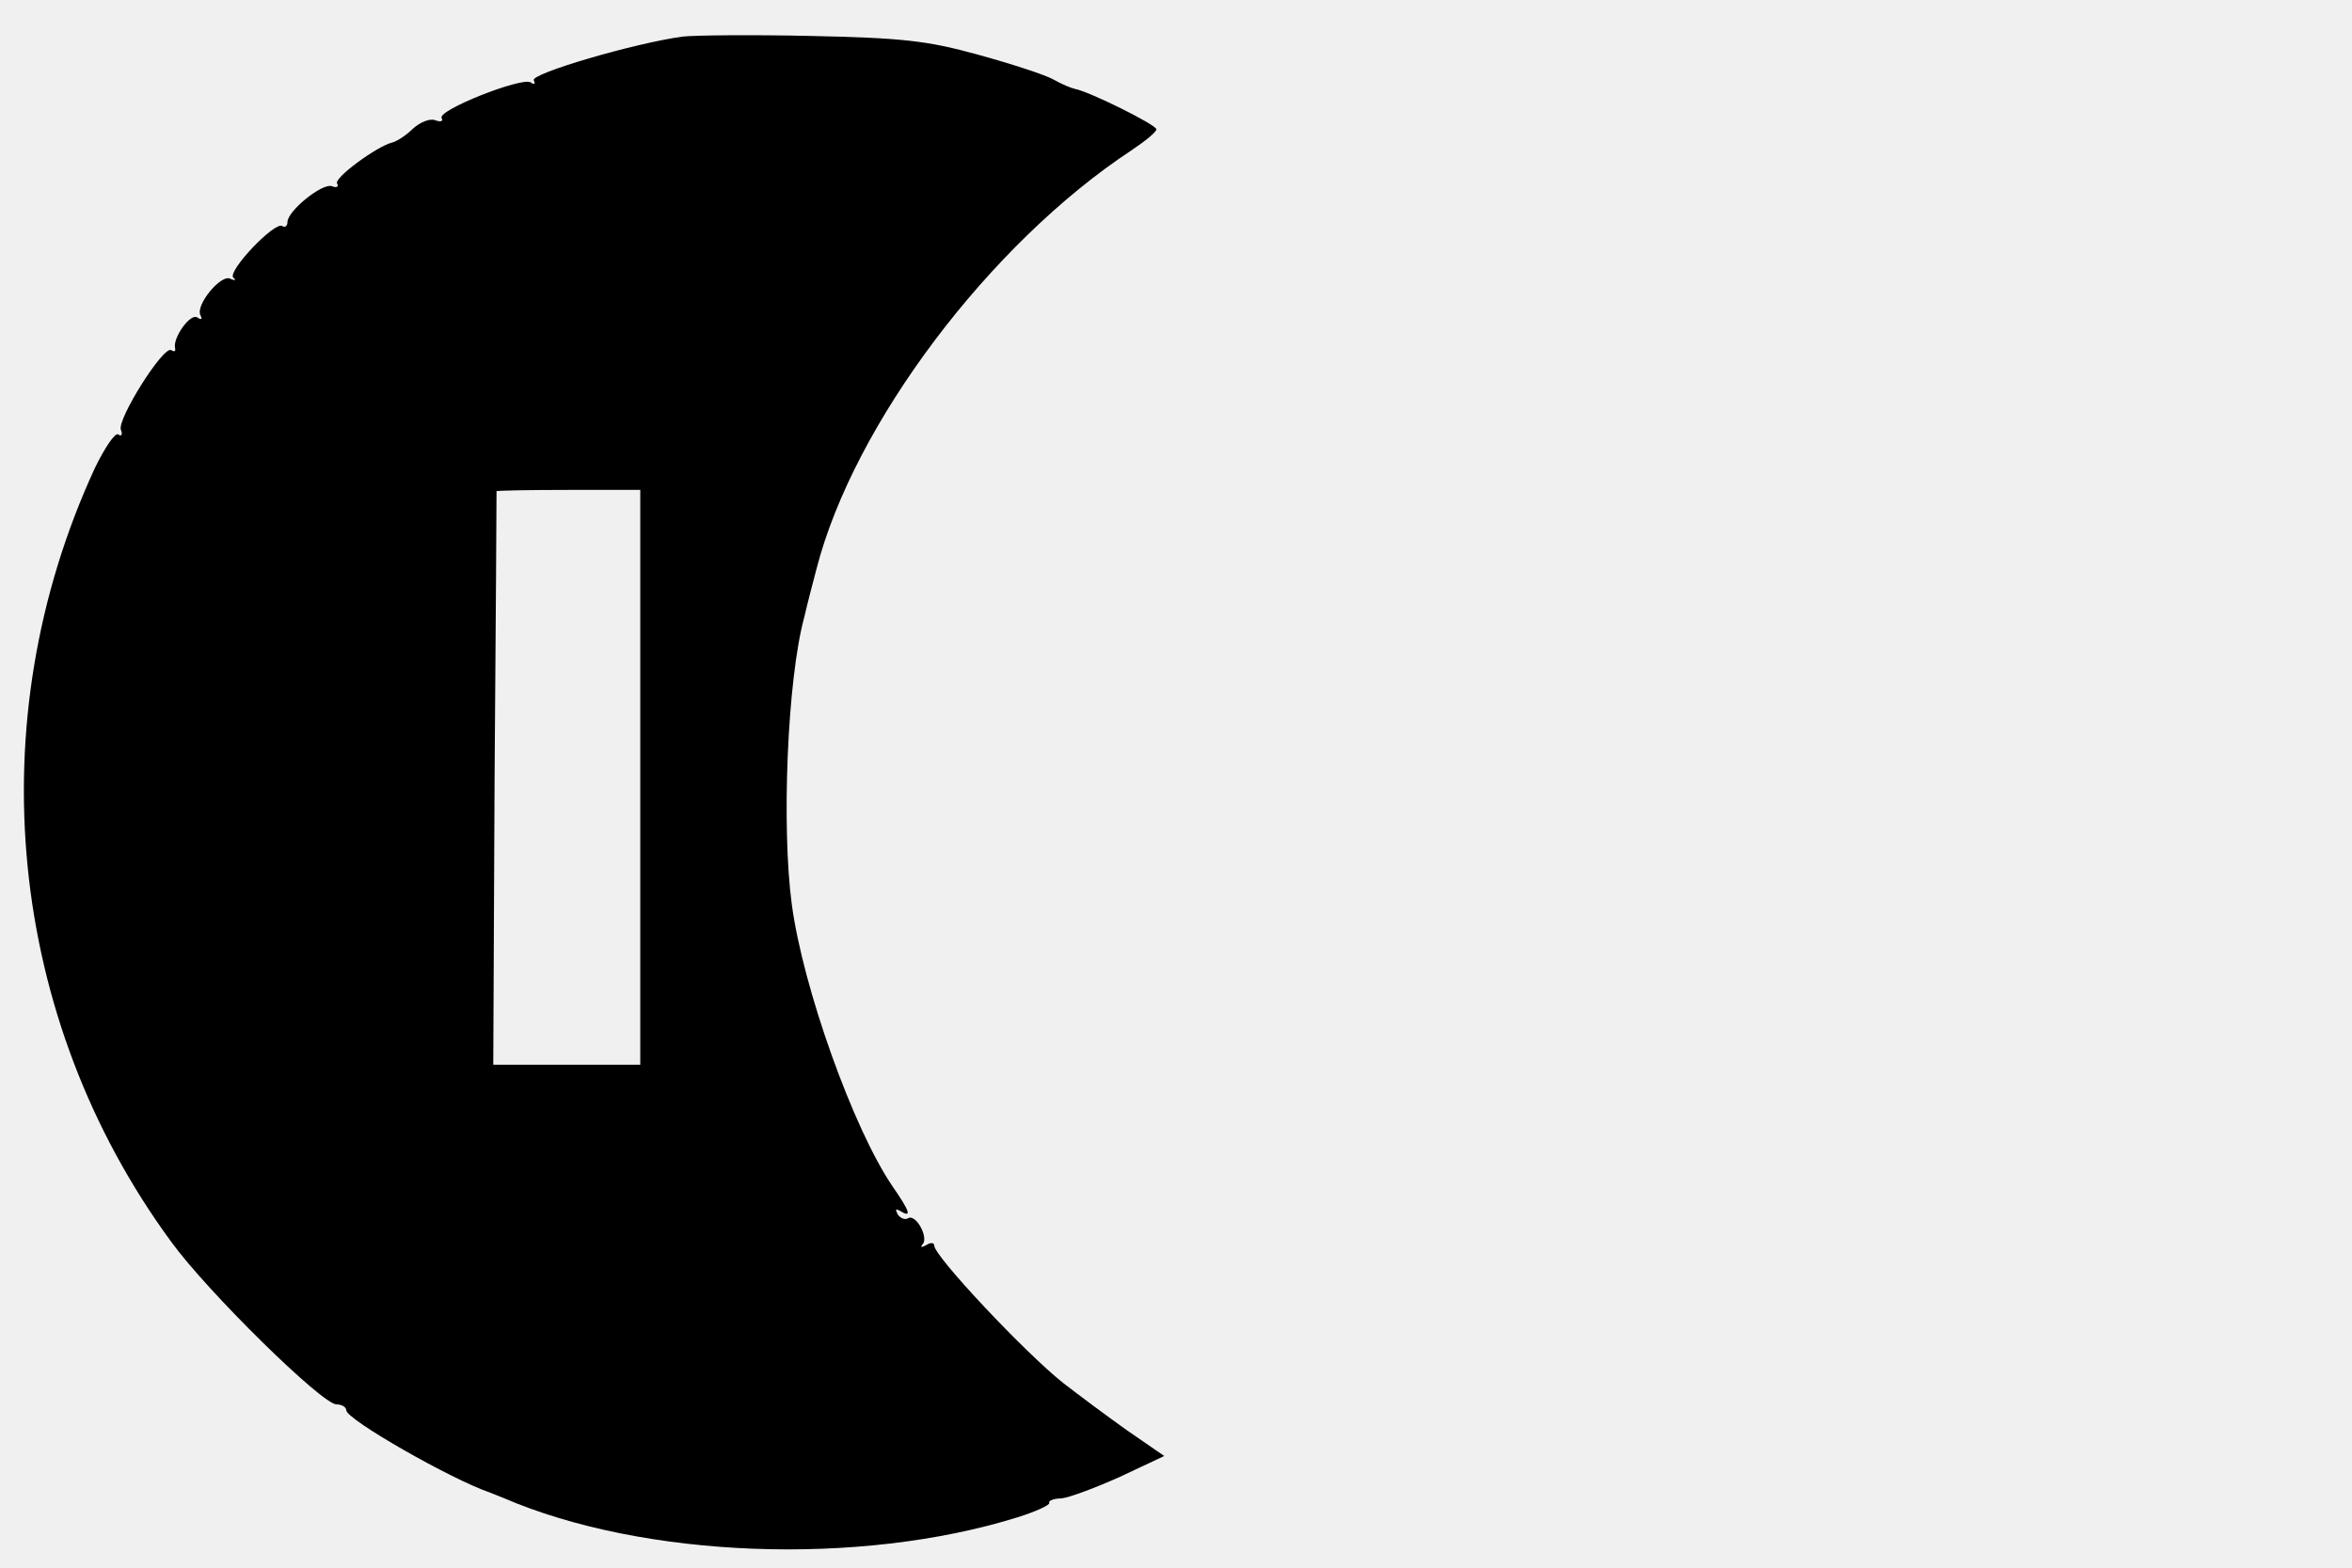
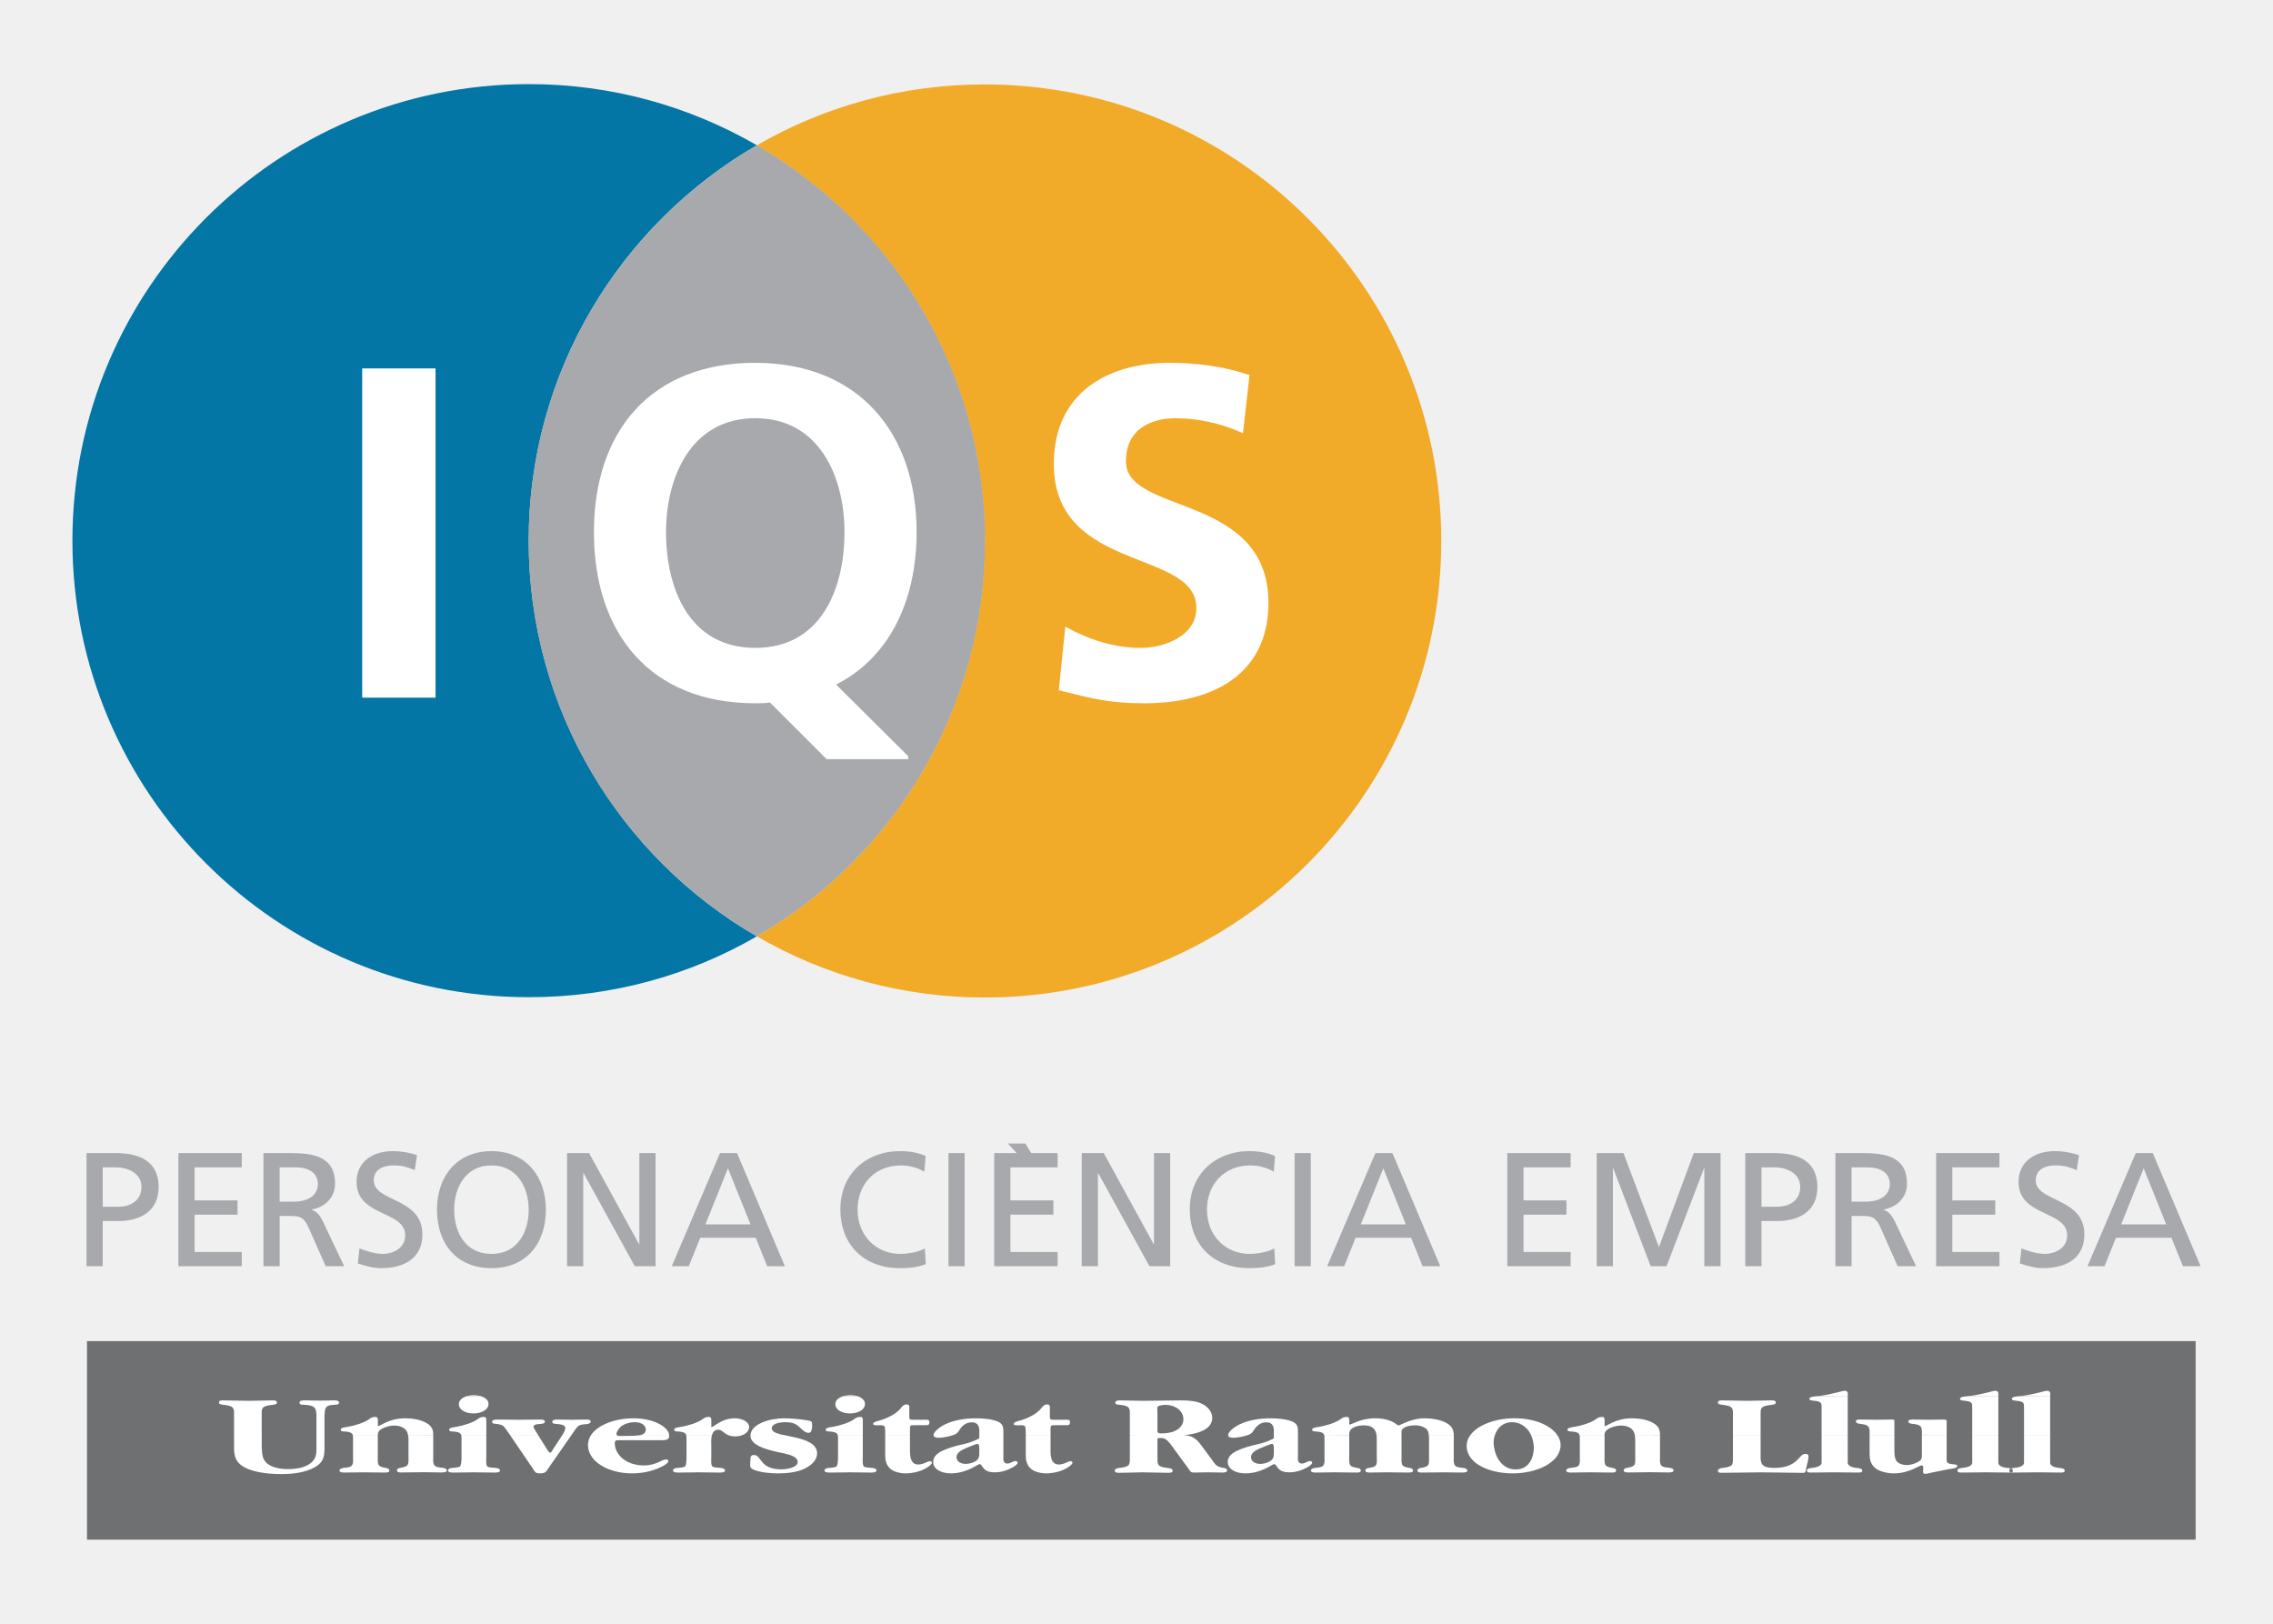
- <svg xmlns="http://www.w3.org/2000/svg" version="1.0" width="360pt" height="240pt" viewBox="0 0 360 240" preserveAspectRatio="xMidYMid meet">
-   <g transform="translate(0,240) scale(0.1,-0.1)" fill="#000000" stroke="none">
-     <path d="M1045 2344 c-74 -10 -234 -57 -228 -67 3 -6 1 -7 -5 -3 -14 8 -144 -43 -136 -55 3 -5 -2 -6 -10 -3 -8 3 -23 -3 -34 -13 -10 -10 -24 -19 -31 -21 -23 -5 -91 -55 -85 -63 3 -5 -1 -7 -8 -4 -15 5 -68 -38 -68 -55 0 -6 -4 -9 -8 -6 -12 7 -84 -69 -75 -79 5 -4 3 -5 -4 -2 -14 9 -55 -41 -46 -56 3 -6 1 -7 -5 -3 -11 7 -38 -32 -34 -47 1 -5 -1 -6 -6 -3 -12 7 -83 -106 -77 -122 3 -7 1 -11 -4 -7 -5 3 -21 -21 -36 -52 -179 -388 -134 -842 117 -1184 55 -76 231 -249 253 -249 8 0 15 -4 15 -9 0 -14 161 -106 220 -126 3 -1 12 -5 20 -8 215 -93 546 -105 787 -30 29 9 50 19 49 22 -2 3 6 7 18 7 12 1 52 16 90 33 l68 32 -58 40 c-31 22 -75 55 -97 72 -59 47 -197 194 -197 210 0 5 -6 5 -12 1 -7 -4 -10 -4 -6 1 10 10 -10 47 -22 40 -5 -3 -12 0 -16 6 -4 8 -3 9 4 5 18 -11 15 -1 -12 38 -60 88 -137 304 -154 431 -16 118 -7 345 19 440 5 22 14 56 19 75 57 221 265 497 482 640 21 14 38 28 38 32 0 7 -103 58 -125 62 -5 1 -20 7 -32 14 -12 7 -64 24 -115 38 -79 22 -118 26 -258 29 -91 2 -178 1 -195 -1z m-65 -1134 l0 -440 -112 0 -113 0 2 437 c2 241 3 439 3 441 0 1 50 2 110 2 l110 0 0 -440z" />
-   </g>
+ <svg xmlns="http://www.w3.org/2000/svg" version="1.1" id="Capa_1" x="0px" y="0px" width="175px" height="125px" viewBox="0 0 175 125" enable-background="new 0 0 175 125" xml:space="preserve">
+   <path fill="#0376A5" d="M58.271,11.182c-10.5,6.076-17.563,17.432-17.563,30.438c0,13.008,7.057,24.387,17.561,30.465  c-5.168,2.99-11.148,4.682-17.549,4.682c-19.41,0-35.145-15.736-35.145-35.146c0-19.412,15.734-35.146,35.145-35.146  C47.116,6.473,53.103,8.193,58.271,11.182" />
+   <path fill="#F2AB28" d="M58.253,11.195c10.51,6.076,17.572,17.436,17.572,30.449c0,13.01-7.055,24.359-17.561,30.438  c5.17,2.99,11.152,4.709,17.555,4.709c19.41,0,35.146-15.734,35.146-35.146c0-19.41-15.736-35.146-35.146-35.146  C69.415,6.498,63.423,8.201,58.253,11.195" />
+   <path fill="#A7A9AC" d="M58.269,11.189c10.51,6.074,17.574,17.436,17.574,30.449c0,13.01-7.066,24.367-17.572,30.445  c-10.504-6.078-17.572-17.436-17.572-30.445C40.698,28.633,47.771,17.268,58.269,11.189" />
+   <rect x="28.046" y="28.52" fill="#FFFFFF" width="5.328" height="25.029" />
+   <rect x="28.046" y="28.52" fill="none" stroke="#FFFFFF" stroke-width="0.317" stroke-miterlimit="3.864" width="5.328" height="25.029" />
+   <path fill-rule="evenodd" clip-rule="evenodd" fill="#FFFFFF" d="M51.12,40.963c0-4.41,2.045-8.928,7.029-8.928  s7.027,4.518,7.027,8.928c0,4.52-1.9,9.072-7.027,9.072C53.021,50.035,51.12,45.482,51.12,40.963 M69.767,58.283l-5.666-5.629  c4.123-1.973,6.311-6.313,6.311-11.691c0-7.564-4.41-12.873-12.262-12.873c-7.961,0-12.264,5.199-12.264,12.873  s4.23,13.018,12.264,13.018c0.43,0,0.824,0,1.184-0.072l4.373,4.375H69.767z" />
+   <path fill="none" stroke="#FFFFFF" stroke-width="0.317" stroke-miterlimit="3.864" d="M69.767,58.283l-5.666-5.629  c4.123-1.973,6.311-6.313,6.311-11.691c0-7.564-4.41-12.873-12.262-12.873c-7.961,0-12.264,5.199-12.264,12.873  s4.23,13.018,12.264,13.018c0.43,0,0.824,0,1.184-0.072l4.373,4.375H69.767z" />
+   <path fill="none" stroke="#FFFFFF" stroke-width="0.317" stroke-miterlimit="3.864" d="M51.12,40.963  c0-4.41,2.045-8.928,7.029-8.928s7.027,4.518,7.027,8.928c0,4.52-1.9,9.072-7.027,9.072C53.021,50.035,51.12,45.482,51.12,40.963z" />
+   <path fill="#FFFFFF" d="M96.03,28.986c-1.828-0.609-3.836-0.896-5.989-0.896c-4.408,0-8.747,2.043-8.747,7.639  c0,8.281,10.973,6.311,10.973,11.08c0,2.258-2.548,3.227-4.448,3.227c-1.971,0-3.943-0.609-5.664-1.543l-0.467,4.52  c2.474,0.609,3.693,0.969,6.417,0.969c5.057,0,9.395-2.08,9.395-7.566c0-8.391-10.973-6.563-10.973-10.902  c0-2.725,2.224-3.477,3.945-3.477c1.757,0,3.515,0.393,5.093,1.074L96.03,28.986z" />
+   <path fill="none" stroke="#FFFFFF" stroke-width="0.317" stroke-miterlimit="3.864" d="M96.03,28.986  c-1.828-0.609-3.836-0.896-5.989-0.896c-4.408,0-8.747,2.043-8.747,7.639c0,8.281,10.973,6.311,10.973,11.08  c0,2.258-2.548,3.227-4.448,3.227c-1.971,0-3.943-0.609-5.664-1.543l-0.467,4.52c2.474,0.609,3.693,0.969,6.417,0.969  c5.057,0,9.395-2.08,9.395-7.566c0-8.391-10.973-6.563-10.973-10.902c0-2.725,2.224-3.477,3.945-3.477  c1.757,0,3.515,0.393,5.093,1.074L96.03,28.986z" />
+   <rect x="6.698" y="103.244" fill="#6E7071" width="162.346" height="15.283" />
+   <path fill-rule="evenodd" clip-rule="evenodd" fill="#FFFFFF" d="M98.073,111.957c0,0.152-0.053,0.303-0.129,0.4  c-0.168,0.195-0.594,0.338-0.928,0.338c-0.439,0-0.697-0.24-0.697-0.516c0-0.32,0.309-0.516,0.684-0.676  c0.129-0.053,0.799-0.348,0.93-0.348c0.166,0,0.141,0.348,0.141,0.373V111.957 M75.396,111.957c0,0.152-0.053,0.303-0.129,0.4  c-0.168,0.195-0.594,0.338-0.928,0.338c-0.439,0-0.697-0.24-0.697-0.516c0-0.32,0.309-0.516,0.682-0.676  c0.131-0.053,0.801-0.348,0.93-0.348c0.168,0,0.143,0.348,0.143,0.373V111.957z M155.831,110.463v2.152c0,0.027,0,0.33-0.785,0.391  c-0.154,0.02-0.348,0.045-0.348,0.205c0,0.133,0.129,0.15,0.311,0.15c0.617,0,1.236-0.018,1.855-0.018  c0.592,0,1.188,0.018,1.805,0.018c0.166,0,0.297-0.018,0.297-0.15c0-0.16-0.244-0.186-0.412-0.205  c-0.711-0.061-0.711-0.363-0.711-0.391v-2.152H155.831z M151.843,110.463v2.152c0,0.027,0,0.33-0.787,0.391  c-0.154,0.02-0.35,0.045-0.35,0.205c0,0.133,0.129,0.15,0.311,0.15c0.619,0,1.238-0.018,1.855-0.018  c0.594,0,1.188,0.018,1.807,0.018c0.168,0,0.297-0.018,0.297-0.15c0-0.16-0.246-0.186-0.414-0.205  c-0.709-0.061-0.709-0.363-0.709-0.391v-2.152H151.843z M143.942,110.463c0,0.002,0,0.006,0,0.01v1.424  c0,0.381,0.051,0.791,0.412,1.102c0.336,0.285,0.943,0.426,1.457,0.426c0.736,0,1.316-0.23,1.895-0.523  c0.055-0.027,0.168-0.09,0.246-0.09c0.168,0,0.117,0.268,0.117,0.32c0,0.098-0.08,0.328,0.154,0.328  c0.141,0,0.412-0.078,0.541-0.105l1.34-0.268c0.156-0.018,0.594-0.061,0.594-0.213c0-0.105-0.117-0.133-0.246-0.143  c-0.359-0.025-0.592-0.08-0.578-0.313v-1.955h-1.908c0,0.002,0,0.012,0,0.02v1.457c0,0.213,0.037,0.383-0.193,0.543  c-0.234,0.16-0.633,0.301-0.967,0.301c-0.297,0-0.607-0.096-0.762-0.275c-0.154-0.178-0.193-0.488-0.193-0.691v-1.354H143.942z   M140.247,110.463v2.152c0,0.027,0,0.33-0.783,0.391c-0.156,0.02-0.35,0.045-0.35,0.205c0,0.133,0.127,0.15,0.309,0.15  c0.619,0,1.238-0.018,1.857-0.018c0.592,0,1.186,0.018,1.803,0.018c0.168,0,0.299-0.018,0.299-0.15c0-0.16-0.246-0.186-0.414-0.205  c-0.709-0.061-0.709-0.363-0.709-0.391v-2.152H140.247z M133.421,110.463v1.727c0,0.578,0.037,0.719-0.813,0.816  c-0.156,0.02-0.348,0.08-0.348,0.223c0,0.133,0.129,0.152,0.309,0.152c1.006,0,2.037-0.037,3.043-0.037  c0.98,0,1.961,0.037,2.941,0.037c0.309,0,0.451,0.061,0.477-0.188c0.039-0.355,0.207-0.721,0.207-1.066  c0-0.125-0.041-0.205-0.246-0.205c-0.516,0-0.541,1.084-2.41,1.084c-0.93,0-1.031-0.346-1.031-0.816v-1.727H133.421z   M125.86,110.463c0.029,0.131,0.037,0.264,0.037,0.371v1.305c0,0.168,0.039,0.531-0.09,0.664s-0.35,0.158-0.541,0.195  c-0.141,0.027-0.258,0.08-0.258,0.195c0,0.133,0.154,0.16,0.297,0.16c0.592,0,1.186-0.018,1.777-0.018  c0.467,0,0.904,0.018,1.367,0.018c0.168,0,0.4-0.01,0.4-0.16c0-0.125-0.168-0.178-0.311-0.195c-0.191-0.027-0.477-0.037-0.605-0.15  c-0.18-0.168-0.127-0.496-0.127-0.709v-1.482c0-0.064,0-0.125-0.002-0.188L125.86,110.463z M121.604,110.463  c0.031,0.098,0.027,0.223,0.027,0.373v1.309c0,0.213,0.051,0.543-0.131,0.711c-0.129,0.115-0.41,0.125-0.605,0.15  c-0.141,0.02-0.311,0.072-0.311,0.195c0,0.152,0.232,0.16,0.4,0.16c0.465,0,0.902-0.018,1.365-0.018  c0.596,0,1.188,0.018,1.781,0.018c0.141,0,0.297-0.025,0.297-0.16c0-0.115-0.117-0.168-0.258-0.195  c-0.193-0.035-0.414-0.061-0.541-0.195c-0.131-0.135-0.092-0.498-0.092-0.666v-1.449c0-0.086-0.004-0.162-0.002-0.232H121.604z   M113.214,110.463c-0.188,0.252-0.295,0.535-0.295,0.846c0,1.334,1.689,2.115,3.545,2.115c1.869,0,3.689-0.844,3.689-2.186  c0-0.271-0.096-0.535-0.266-0.775h-2.014c0.145,0.322,0.217,0.688,0.217,0.988c0,0.586-0.258,1.67-1.395,1.67  c-1.289,0-1.701-1.395-1.701-2.053c0-0.18,0.029-0.396,0.104-0.609L113.214,110.463z M110.007,110.463  c0.016,0.162,0.014,0.332,0.014,0.463v1.219c0,0.168,0.037,0.531-0.092,0.666s-0.348,0.16-0.541,0.195  c-0.143,0.027-0.258,0.08-0.258,0.195c0,0.135,0.154,0.16,0.297,0.16c0.594,0,1.186-0.018,1.779-0.018  c0.465,0,0.902,0.018,1.365,0.018c0.168,0,0.4-0.008,0.4-0.16c0-0.123-0.168-0.176-0.311-0.195c-0.191-0.025-0.475-0.035-0.604-0.15  c-0.18-0.168-0.131-0.498-0.131-0.711v-1.432c0-0.086,0.002-0.168,0-0.25H110.007z M105.976,110.463  c0.016,0.123,0.021,0.246,0.021,0.365v1.316c0,0.205,0.064,0.551-0.115,0.711c-0.105,0.09-0.35,0.125-0.504,0.15  c-0.154,0.027-0.26,0.08-0.26,0.195c0,0.135,0.156,0.16,0.311,0.16c0.438,0,0.902-0.018,1.342-0.018  c0.568,0,1.135,0.018,1.727,0.018c0.143,0,0.297-0.035,0.297-0.16c0-0.115-0.115-0.168-0.258-0.195  c-0.193-0.035-0.426-0.061-0.541-0.195c-0.129-0.135-0.09-0.498-0.09-0.666v-1.637c0-0.016-0.002-0.031-0.002-0.049L105.976,110.463  z M101.948,110.463c0.033,0.098,0.025,0.223,0.025,0.373v1.309c0,0.213,0.053,0.543-0.127,0.711  c-0.131,0.115-0.414,0.125-0.607,0.15c-0.143,0.02-0.311,0.072-0.311,0.195c0,0.152,0.232,0.16,0.4,0.16  c0.463,0,0.902-0.018,1.367-0.018c0.592,0,1.186,0.018,1.779,0.018c0.143,0,0.297-0.025,0.297-0.16c0-0.115-0.117-0.168-0.258-0.195  c-0.193-0.035-0.414-0.061-0.541-0.195c-0.131-0.135-0.092-0.498-0.092-0.666v-1.486c0-0.059-0.004-0.123-0.004-0.188  L101.948,110.463z M98.073,110.463v0.25c0,0.027-0.053,0.035-0.141,0.088c-0.311,0.16-0.777,0.32-1.227,0.408  c-0.438,0.09-1.133,0.305-1.482,0.482c-0.451,0.221-0.697,0.479-0.697,0.861c0,0.525,0.582,0.871,1.342,0.871  c1.277,0,2.076-0.711,2.23-0.711c0.117,0,0.193,0.18,0.219,0.205c0.207,0.301,0.451,0.426,0.955,0.426  c0.541,0,1.018-0.178,1.418-0.408c0.129-0.072,0.336-0.213,0.336-0.338c0-0.063-0.064-0.125-0.17-0.125  c-0.102,0-0.229,0.08-0.309,0.107c-0.115,0.053-0.18,0.088-0.322,0.088c-0.361,0-0.295-0.418-0.295-0.551v-1.654H98.073z   M94.554,110.463c0,0.006,0,0.012,0,0.02c0,0.15,0.207,0.203,0.398,0.203c0.311,0,0.787-0.098,1.059-0.195  c0.037-0.01,0.07-0.021,0.102-0.033L94.554,110.463z M86.987,110.463v1.717c0,0.578,0.039,0.729-0.813,0.826  c-0.154,0.02-0.35,0.063-0.35,0.205c0,0.133,0.131,0.17,0.311,0.17c0.621,0,1.238-0.037,1.855-0.037  c0.671,0,1.316,0.037,1.986,0.037c0.168,0,0.311-0.037,0.311-0.17c0-0.16-0.246-0.186-0.412-0.205  c-0.813-0.088-0.762-0.301-0.762-0.826v-1.184c0-0.178-0.063-0.293,0.182-0.293c0.154,0,0.322,0.01,0.438,0.088  c0.207,0.125,0.465,0.48,0.592,0.66l1.188,1.627c0.118,0.178,0.144,0.283,0.438,0.283c0.361,0,0.711-0.018,1.072-0.018  s0.707,0.018,1.068,0.018c0.168,0,0.387-0.018,0.387-0.168c0-0.125-0.117-0.16-0.27-0.188c-0.568-0.08-0.633-0.266-0.877-0.604  l-0.852-1.148c-0.309-0.408-0.605-0.736-1.341-0.781c0.057-0.004,0.117-0.01,0.176-0.014L86.987,110.463z M78.974,110.463v1.602  c0,0.33,0.076,0.711,0.375,0.986c0.256,0.24,0.76,0.373,1.184,0.373c0.596,0,1.238-0.168,1.678-0.453  c0.104-0.07,0.361-0.248,0.361-0.363c0-0.072-0.064-0.125-0.154-0.125c-0.195,0-0.479,0.258-0.904,0.258  c-0.684,0-0.631-0.871-0.631-1.201v-1.076H78.974z M75.396,110.463v0.25c0,0.027-0.053,0.035-0.143,0.088  c-0.311,0.16-0.773,0.32-1.225,0.408c-0.438,0.09-1.135,0.305-1.482,0.482c-0.453,0.221-0.697,0.479-0.697,0.861  c0,0.525,0.58,0.871,1.342,0.871c1.275,0,2.076-0.711,2.23-0.711c0.115,0,0.191,0.18,0.219,0.205  c0.207,0.301,0.451,0.426,0.953,0.426c0.543,0,1.02-0.178,1.42-0.408c0.129-0.072,0.334-0.213,0.334-0.338  c0-0.063-0.064-0.125-0.168-0.125s-0.23,0.08-0.309,0.107c-0.115,0.053-0.18,0.088-0.322,0.088c-0.361,0-0.297-0.418-0.297-0.551  v-1.654H75.396z M71.876,110.463c0,0.006-0.002,0.012-0.002,0.02c0,0.15,0.207,0.203,0.4,0.203c0.309,0,0.787-0.098,1.057-0.195  c0.037-0.01,0.07-0.021,0.102-0.033L71.876,110.463z M68.151,110.463v1.602c0,0.33,0.076,0.711,0.373,0.986  c0.258,0.24,0.76,0.373,1.188,0.373c0.592,0,1.236-0.168,1.676-0.453c0.102-0.07,0.359-0.248,0.359-0.363  c0-0.072-0.064-0.125-0.154-0.125c-0.193,0-0.479,0.258-0.902,0.258c-0.684,0-0.631-0.871-0.631-1.201v-1.076H68.151z   M64.493,110.463c0.033,0.098,0.027,0.223,0.027,0.373v1.309c0,0.205,0,0.523-0.09,0.711c-0.066,0.125-0.465,0.133-0.645,0.15  c-0.156,0.02-0.311,0.072-0.311,0.188c0,0.15,0.219,0.168,0.387,0.168c0.541,0,1.059-0.018,1.6-0.018s1.082,0.018,1.625,0.018  c0.168,0,0.398-0.018,0.398-0.168c0-0.115-0.168-0.168-0.309-0.188c-0.234-0.025-0.633-0.018-0.697-0.15  c-0.09-0.188-0.051-0.506-0.051-0.711v-1.682H64.493z M57.78,110.463c0,0.023-0.002,0.043-0.002,0.063  c0,0.846,1.613,1.156,2.578,1.359c0.48,0.107,1.059,0.268,1.059,0.668s-0.773,0.561-1.264,0.561c-1.676,0-1.52-1.104-2.09-1.104  c-0.283,0-0.27,0.17-0.283,0.313l-0.023,0.373c-0.014,0.24,0.012,0.346,0.336,0.471c0.502,0.195,1.25,0.258,1.816,0.258  c0.695,0,1.471-0.088,2.037-0.363c0.58-0.277,0.965-0.693,0.965-1.184c0-0.746-0.914-1.059-1.842-1.254l-0.711-0.15  c-0.025-0.006-0.051-0.01-0.078-0.016L57.78,110.463z M56.019,110.463c0.146,0.066,0.332,0.115,0.59,0.115  c0.219,0,0.422-0.045,0.594-0.121L56.019,110.463z M52.829,110.463c0.035,0.098,0.027,0.223,0.027,0.373v1.309  c0,0.205,0,0.523-0.09,0.711c-0.064,0.125-0.465,0.133-0.645,0.15c-0.154,0.02-0.309,0.072-0.309,0.188  c0,0.15,0.217,0.168,0.385,0.168c0.541,0,1.059-0.018,1.602-0.018c0.541,0,1.082,0.018,1.623,0.018c0.168,0,0.4-0.018,0.4-0.168  c0-0.115-0.168-0.168-0.311-0.188c-0.232-0.025-0.631-0.018-0.695-0.15c-0.09-0.188-0.053-0.506-0.053-0.711v-0.881  c0-0.154-0.033-0.516,0.055-0.801H52.829z M45.511,110.463c-0.154,0.238-0.242,0.498-0.242,0.783c0,1.262,1.559,2.178,3.377,2.178  c0.775,0,1.51-0.15,2.141-0.443c0.195-0.08,0.672-0.32,0.672-0.498c0-0.08-0.09-0.133-0.193-0.133c-0.311,0-0.723,0.461-1.703,0.461  c-1.393,0-2.23-0.854-2.23-1.717c0-0.248,0.129-0.221,0.453-0.221H50.8c0.438,0,0.723-0.01,0.723-0.338  c0-0.023-0.002-0.045-0.004-0.068l-2.158-0.004c-0.037,0.012-0.076,0.02-0.121,0.027c-0.322,0.053-1.006,0.053-1.354,0.053  c-0.166,0-0.361,0.014-0.412-0.084L45.511,110.463z M39.259,110.463l1.787,2.623c0.141,0.213,0.154,0.338,0.529,0.338  c0.412,0,0.451-0.113,0.617-0.355l1.814-2.605H43.3c-0.021,0.037-0.043,0.068-0.061,0.098l-0.684,1.041  c-0.014,0.035-0.117,0.23-0.193,0.23c-0.104,0-0.221-0.213-0.246-0.258l-0.693-1.111H39.259z M35.507,110.463  c0.033,0.098,0.025,0.223,0.025,0.373v1.309c0,0.205,0,0.523-0.09,0.711c-0.063,0.125-0.463,0.133-0.645,0.15  c-0.154,0.02-0.309,0.072-0.309,0.188c0,0.15,0.219,0.168,0.387,0.168c0.541,0,1.059-0.018,1.6-0.018s1.082,0.018,1.623,0.018  c0.168,0,0.4-0.018,0.4-0.168c0-0.115-0.168-0.168-0.309-0.188c-0.232-0.025-0.633-0.018-0.697-0.15  c-0.09-0.188-0.051-0.506-0.051-0.711v-1.682H35.507z M31.413,110.463c0.027,0.131,0.037,0.264,0.037,0.371v1.305  c0,0.168,0.037,0.531-0.092,0.664s-0.348,0.158-0.541,0.195c-0.141,0.027-0.258,0.08-0.258,0.195c0,0.133,0.154,0.16,0.297,0.16  c0.594,0,1.184-0.018,1.779-0.018c0.463,0,0.9,0.018,1.365,0.018c0.168,0,0.4-0.01,0.4-0.16c0-0.125-0.168-0.178-0.309-0.195  c-0.195-0.027-0.479-0.037-0.605-0.15c-0.182-0.168-0.131-0.496-0.131-0.709v-1.482c0-0.064,0-0.125,0-0.188L31.413,110.463z   M27.155,110.463c0.033,0.098,0.025,0.223,0.025,0.373v1.309c0,0.213,0.053,0.543-0.127,0.711c-0.131,0.115-0.414,0.125-0.609,0.15  c-0.139,0.02-0.307,0.072-0.307,0.195c0,0.152,0.23,0.16,0.398,0.16c0.465,0,0.902-0.018,1.367-0.018  c0.594,0,1.186,0.018,1.779,0.018c0.143,0,0.297-0.025,0.297-0.16c0-0.115-0.117-0.168-0.258-0.195  c-0.193-0.035-0.412-0.061-0.541-0.195s-0.092-0.498-0.092-0.666v-1.449c0-0.086-0.004-0.162-0.002-0.232H27.155z M18.019,110.463  v0.988c0,0.684,0.129,1.236,1.057,1.627c0.723,0.303,1.729,0.4,2.58,0.4c0.916,0,1.844-0.117,2.566-0.518  c0.773-0.434,0.76-0.969,0.76-1.582v-0.916h-0.619v0.916c0,0.438,0.025,0.855-0.398,1.219c-0.428,0.383-1.148,0.498-1.818,0.498  c-0.76,0-1.523-0.195-1.82-0.721c-0.191-0.311-0.178-1.031-0.178-1.396v-0.516H18.019z" />
+   <path fill-rule="evenodd" clip-rule="evenodd" fill="#FFFFFF" d="M89.113,108.746c0-0.105-0.025-0.32,0-0.418  c0.039-0.125,0.387-0.178,0.58-0.178c0.904,0,1.42,0.543,1.42,1.111c0,0.33-0.207,0.678-0.607,0.873  c-0.322,0.17-0.736,0.213-1.121,0.213c-0.35,0-0.271-0.178-0.271-0.4V108.746 M149.874,110.463v-0.881  c0-0.123,0.064-0.301-0.168-0.301c-0.4,0-0.801,0.016-1.199,0.016c-0.4,0-0.801-0.016-1.199-0.016c-0.168,0-0.387-0.01-0.387,0.15  c0,0.115,0.154,0.16,0.297,0.178c0.244,0.027,0.502,0.053,0.645,0.197c0.135,0.143,0.105,0.475,0.104,0.65L149.874,110.463z   M145.851,110.463v-1.041c0-0.125-0.039-0.141-0.205-0.141c-0.402,0-0.787,0.016-1.188,0.016c-0.398,0-0.787-0.016-1.186-0.016  c-0.168,0-0.387-0.01-0.387,0.141c0,0.125,0.152,0.17,0.297,0.188c0.244,0.035,0.502,0.045,0.645,0.197  c0.139,0.146,0.117,0.486,0.115,0.652L145.851,110.463z M135.55,110.463v-1.439c0-0.598-0.066-0.775,0.811-0.873  c0.156-0.018,0.361-0.035,0.361-0.176c0-0.145-0.141-0.17-0.322-0.17c-0.607,0-1.225,0.035-1.844,0.035  c-0.67,0-1.316-0.035-1.986-0.035c-0.18,0-0.309,0.025-0.309,0.17c0,0.15,0.258,0.158,0.412,0.176  c0.824,0.098,0.748,0.33,0.748,0.873v1.439H135.55z M123.536,110.463c0.004-0.18,0.049-0.316,0.299-0.463  c0.258-0.15,0.633-0.258,0.967-0.258c0.35,0,0.697,0.115,0.877,0.32c0.096,0.107,0.15,0.254,0.182,0.4h1.945  c-0.008-0.35-0.066-0.658-0.527-0.916c-0.465-0.258-1.045-0.363-1.625-0.363c-1.264,0-1.908,0.604-2.115,0.604v-0.391  c0-0.088,0.025-0.32-0.182-0.32c-0.27,0-0.385,0.098-0.463,0.16c-0.398,0.293-1.109,0.506-1.662,0.604  c-0.141,0.027-0.555,0.055-0.555,0.215c0,0.15,0.205,0.141,0.387,0.15c0.359,0.031,0.492,0.117,0.541,0.258H123.536z   M115.099,110.463c0.17-0.498,0.566-0.979,1.34-0.979c0.568,0,1.02,0.348,1.252,0.668c0.07,0.096,0.131,0.203,0.184,0.316  l2.014-0.006c-0.209-0.299-0.529-0.563-0.922-0.764c-0.684-0.357-1.533-0.516-2.396-0.516c-1.355,0-2.762,0.479-3.355,1.279H115.099  z M103.878,110.463c-0.004-0.156,0.016-0.328,0.172-0.463c0.219-0.186,0.619-0.275,0.955-0.275c0.711,0,0.914,0.35,0.971,0.74  l1.928-0.002c-0.006-0.145-0.025-0.342,0.066-0.443c0.191-0.213,0.605-0.295,0.992-0.295c0.375,0,0.787,0.143,0.941,0.383  c0.059,0.094,0.088,0.223,0.104,0.357l1.918-0.002c-0.012-0.35-0.086-0.656-0.578-0.926c-0.451-0.248-1.121-0.354-1.688-0.354  c-1.006,0-1.871,0.551-1.986,0.551c-0.053,0-0.154-0.09-0.193-0.115c-0.414-0.303-0.992-0.436-1.6-0.436  c-1.146,0-1.791,0.488-1.998,0.488v-0.275c0-0.088,0.025-0.32-0.18-0.32c-0.271,0-0.387,0.098-0.465,0.16  c-0.398,0.293-1.107,0.506-1.662,0.604c-0.143,0.027-0.555,0.055-0.555,0.215c0,0.15,0.207,0.141,0.387,0.15  c0.359,0.031,0.492,0.117,0.541,0.258H103.878z M96.112,110.463c0.262-0.098,0.336-0.219,0.453-0.408  c0.166-0.268,0.463-0.561,0.928-0.561c0.67,0,0.58,0.621,0.58,0.924v0.045h1.857v-0.283c0-0.295-0.027-0.57-0.439-0.748  c-0.451-0.188-1.123-0.248-1.65-0.248c-0.838,0-1.713,0.133-2.41,0.471c-0.303,0.139-0.854,0.523-0.877,0.807L96.112,110.463z   M91.314,110.463c1.044-0.104,2.017-0.488,2.017-1.299c0-0.436-0.271-0.826-0.762-1.084c-0.451-0.23-1.058-0.275-1.612-0.275  c-0.992,0-1.973,0.035-2.978,0.035c-0.592,0-1.186-0.035-1.779-0.035c-0.193,0-0.334,0.045-0.334,0.188  c0,0.15,0.242,0.141,0.412,0.158c0.787,0.09,0.709,0.34,0.709,0.863v1.449H91.314z M80.882,110.463v-0.4  c0-0.355,0-0.348,0.426-0.348h0.631c0.348,0,0.439,0.01,0.439-0.238c0-0.223-0.195-0.18-0.465-0.18h-0.672  c-0.334,0-0.412,0.012-0.412-0.238v-0.613c0-0.125,0.053-0.33-0.219-0.33c-0.219,0-0.348,0.178-0.439,0.293  c-0.373,0.455-1.018,0.775-1.713,0.971c-0.143,0.035-0.412,0.105-0.412,0.24c0,0.141,0.412,0.096,0.578,0.096  c0.131,0,0.285,0.027,0.311,0.117c0.025,0.07,0.039,0.303,0.039,0.373v0.258H80.882z M73.433,110.463  c0.264-0.098,0.338-0.219,0.453-0.408c0.168-0.268,0.465-0.561,0.928-0.561c0.672,0,0.582,0.621,0.582,0.924v0.045h1.855v-0.283  c0-0.295-0.025-0.57-0.439-0.748c-0.451-0.188-1.121-0.248-1.65-0.248c-0.838,0-1.713,0.133-2.41,0.471  c-0.303,0.139-0.852,0.523-0.877,0.807L73.433,110.463z M70.06,110.463v-0.4c0-0.355,0-0.348,0.424-0.348h0.631  c0.35,0,0.439,0.01,0.439-0.238c0-0.223-0.193-0.18-0.463-0.18h-0.672c-0.334,0-0.412,0.012-0.412-0.238v-0.613  c0-0.125,0.053-0.33-0.219-0.33c-0.221,0-0.348,0.178-0.438,0.293c-0.375,0.455-1.02,0.775-1.715,0.971  c-0.143,0.035-0.412,0.105-0.412,0.24c0,0.141,0.412,0.096,0.578,0.096c0.131,0,0.285,0.027,0.309,0.117  c0.027,0.07,0.041,0.303,0.041,0.373v0.258H70.06z M66.429,110.463v-1.066c0-0.088,0.025-0.32-0.18-0.32  c-0.271,0-0.389,0.098-0.465,0.16c-0.4,0.293-1.109,0.506-1.664,0.604c-0.141,0.027-0.555,0.055-0.555,0.215  c0,0.15,0.207,0.141,0.389,0.15c0.359,0.031,0.492,0.117,0.539,0.258H66.429z M60.278,110.463c-0.359-0.08-0.861-0.209-0.861-0.498  c0-0.373,0.605-0.48,1.045-0.48c0.76,0,0.928,0.23,1.34,0.605c0.092,0.08,0.26,0.215,0.439,0.215c0.27,0,0.242-0.277,0.283-0.402  v-0.213c0-0.25-0.025-0.293-0.373-0.348c-0.516-0.088-1.264-0.158-1.781-0.158c-1.121,0-2.525,0.434-2.59,1.283L60.278,110.463z   M54.819,110.463c0.066-0.223,0.205-0.4,0.488-0.4c0.264,0,0.391,0.244,0.711,0.396l1.184,0.004  c0.285-0.135,0.477-0.354,0.477-0.604c0-0.4-0.555-0.676-1.096-0.676c-1.057,0-1.6,0.676-1.818,0.676v-0.463  c0-0.088,0.025-0.32-0.182-0.32c-0.27,0-0.385,0.098-0.463,0.16c-0.398,0.293-1.107,0.506-1.664,0.604  c-0.141,0.027-0.553,0.055-0.553,0.215c0,0.15,0.205,0.141,0.387,0.15c0.359,0.031,0.492,0.117,0.539,0.258H54.819z M47.474,110.463  c-0.008-0.021-0.014-0.041-0.014-0.063c0-0.188,0.193-0.453,0.361-0.594c0.258-0.197,0.67-0.322,1.059-0.322  c0.49,0,0.836,0.23,0.836,0.561c0,0.195-0.1,0.35-0.355,0.418h2.158c-0.039-0.35-0.383-0.652-0.797-0.861  c-0.541-0.285-1.275-0.418-1.947-0.418c-1.369,0-2.727,0.477-3.264,1.283L47.474,110.463z M44.005,110.463l0.303-0.436  c0.258-0.373,0.361-0.338,0.877-0.4c0.141-0.018,0.297-0.07,0.297-0.188c0-0.143-0.193-0.158-0.361-0.158  c-0.375,0-0.76,0.016-1.135,0.016c-0.387,0-0.76-0.016-1.146-0.016c-0.168,0-0.322,0.053-0.322,0.178  c0,0.168,0.258,0.15,0.424,0.168c0.271,0.027,0.582,0.08,0.582,0.313c0,0.154-0.117,0.361-0.223,0.527L44.005,110.463z   M41.423,110.463l-0.195-0.311c-0.053-0.08-0.154-0.232-0.154-0.32c0-0.15,0.23-0.195,0.41-0.205  c0.182-0.008,0.467-0.018,0.467-0.188c0-0.158-0.246-0.158-0.414-0.158c-0.555,0-1.121,0.016-1.688,0.016  c-0.518,0-1.033-0.016-1.523-0.016c-0.193,0-0.438,0.008-0.438,0.178c0,0.16,0.232,0.143,0.412,0.168  c0.182,0.027,0.322,0.055,0.453,0.16c0.113,0.09,0.295,0.383,0.371,0.48l0.135,0.195H41.423z M37.442,110.463v-1.066  c0-0.088,0.025-0.32-0.182-0.32c-0.271,0-0.387,0.098-0.463,0.16c-0.4,0.293-1.109,0.506-1.664,0.604  c-0.143,0.027-0.555,0.055-0.555,0.215c0,0.15,0.205,0.141,0.389,0.15c0.357,0.031,0.49,0.117,0.539,0.258H37.442z M29.087,110.463  c0.006-0.18,0.049-0.316,0.299-0.463c0.258-0.15,0.633-0.258,0.967-0.258c0.348,0,0.697,0.115,0.877,0.32  c0.096,0.107,0.152,0.254,0.184,0.4h1.943c-0.006-0.35-0.064-0.658-0.527-0.916c-0.465-0.258-1.045-0.363-1.625-0.363  c-1.264,0-1.908,0.604-2.115,0.604v-0.391c0-0.088,0.025-0.32-0.18-0.32c-0.27,0-0.387,0.098-0.465,0.16  c-0.398,0.293-1.107,0.506-1.662,0.604c-0.143,0.027-0.555,0.055-0.555,0.215c0,0.15,0.207,0.141,0.387,0.15  c0.359,0.031,0.492,0.117,0.541,0.258H29.087z M24.981,110.463v-1.396c0-0.16,0.014-0.471,0.078-0.631  c0.102-0.223,0.283-0.258,0.58-0.285c0.191-0.018,0.463,0.01,0.463-0.168c0-0.125-0.143-0.178-0.297-0.178  c-0.385,0-0.773,0.018-1.148,0.018c-0.385,0-0.771-0.018-1.158-0.018c-0.193,0-0.439,0-0.439,0.178c0,0.205,0.297,0.15,0.502,0.168  c0.285,0.027,0.543,0.072,0.686,0.258c0.127,0.188,0.115,0.516,0.115,0.713v1.342H24.981z M20.147,110.463v-1.439  c0-0.598-0.066-0.775,0.811-0.873c0.154-0.018,0.361-0.035,0.361-0.176c0-0.145-0.143-0.17-0.322-0.17  c-0.605,0-1.225,0.035-1.846,0.035c-0.668,0-1.313-0.035-1.982-0.035c-0.182,0-0.311,0.025-0.311,0.17  c0,0.15,0.258,0.158,0.412,0.176c0.826,0.098,0.748,0.33,0.748,0.873v1.439H20.147z M155.632,107.471  c-0.063,0.002-0.123,0.008-0.188,0.014c-0.18,0.018-0.553,0.035-0.553,0.205c0,0.098,0.154,0.123,0.258,0.133  c0.723,0.072,0.682,0.16,0.682,0.648v1.992h2.012v-2.971c0-0.008,0.002-0.018,0.002-0.029L155.632,107.471z M151.642,107.471  c-0.063,0.002-0.123,0.008-0.188,0.014c-0.182,0.018-0.553,0.035-0.553,0.205c0,0.098,0.154,0.123,0.258,0.133  c0.721,0.072,0.684,0.16,0.684,0.648v1.992h2.01v-2.971c0-0.008,0.002-0.018,0.002-0.029L151.642,107.471z M140.048,107.471  c-0.063,0.002-0.125,0.008-0.188,0.014c-0.18,0.018-0.553,0.035-0.553,0.205c0,0.098,0.156,0.123,0.258,0.133  c0.721,0.072,0.682,0.16,0.682,0.648v1.992h2.012v-2.971c0-0.008,0-0.018,0-0.029L140.048,107.471z M64.944,107.471  c-0.355,0.111-0.631,0.324-0.631,0.617c0,0.445,0.504,0.721,1.123,0.721s1.16-0.275,1.16-0.729c0-0.299-0.264-0.506-0.615-0.607  L64.944,107.471z M35.956,107.471c-0.354,0.111-0.629,0.324-0.629,0.617c0,0.445,0.502,0.721,1.121,0.721s1.162-0.275,1.162-0.729  c0-0.299-0.262-0.506-0.615-0.607L35.956,107.471z" />
+   <path fill-rule="evenodd" clip-rule="evenodd" fill="#FFFFFF" d="M157.845,107.471c0.006-0.143,0.045-0.404-0.221-0.404  c-0.141,0-0.348,0.063-0.477,0.098c-0.506,0.127-0.994,0.24-1.516,0.301L157.845,107.471 M153.854,107.471  c0.006-0.143,0.043-0.404-0.221-0.404c-0.141,0-0.35,0.063-0.477,0.098c-0.508,0.127-0.996,0.24-1.516,0.301L153.854,107.471z   M142.259,107.471c0.008-0.143,0.045-0.404-0.219-0.404c-0.143,0-0.348,0.063-0.477,0.098c-0.508,0.127-0.994,0.24-1.516,0.301  L142.259,107.471z M65.981,107.471c-0.16-0.043-0.338-0.066-0.52-0.066c-0.178,0-0.355,0.025-0.518,0.072L65.981,107.471z   M36.995,107.471c-0.158-0.043-0.338-0.066-0.52-0.066c-0.176,0-0.357,0.025-0.52,0.072L36.995,107.471z" />
+   <path fill-rule="evenodd" clip-rule="evenodd" fill="#A7A9AC" d="M6.661,97.479h1.248v-3.482h1.225c1.57,0,3.08-0.686,3.08-2.621  c0-1.982-1.484-2.607-3.27-2.607H6.661V97.479 M7.909,89.865H8.97c0.773,0,1.922,0.4,1.922,1.498c0,1.146-0.973,1.535-1.746,1.535  H7.909V89.865z" />
+   <polyline fill="#A7A9AC" points="13.735,97.477 18.614,97.477 18.614,96.379 14.983,96.379 14.983,93.508 18.288,93.508   18.288,92.41 14.983,92.41 14.983,89.865 18.614,89.865 18.614,88.768 13.735,88.768 13.735,97.477 " />
+   <path fill-rule="evenodd" clip-rule="evenodd" fill="#A7A9AC" d="M21.532,89.865h1.197c1.148,0,1.746,0.498,1.746,1.285  c0,0.836-0.697,1.359-1.883,1.359h-1.061V89.865 M20.284,97.477h1.248v-3.867h0.748c0.662,0,1.072,0,1.459,0.848l1.336,3.02h1.422  l-1.646-3.469c-0.275-0.535-0.461-0.725-0.85-0.873v-0.025c1.012-0.174,1.797-0.924,1.797-1.984c0-2.084-1.658-2.357-3.381-2.357  h-2.133V97.477z" />
+   <path fill="#A7A9AC" d="M32.106,88.93c-0.598-0.213-1.285-0.313-1.859-0.313c-1.57,0-2.795,0.824-2.795,2.371  c0,2.707,3.744,2.172,3.744,4.117c0,1.023-0.998,1.424-1.709,1.424c-0.637,0-1.385-0.25-1.811-0.424l-0.123,1.16  c0.572,0.186,1.172,0.361,1.783,0.361c1.746,0,3.184-0.736,3.184-2.596c0-2.869-3.744-2.482-3.744-4.156  c0-0.91,0.822-1.16,1.523-1.16c0.646,0,0.996,0.113,1.633,0.363L32.106,88.93" />
+   <path fill-rule="evenodd" clip-rule="evenodd" fill="#A7A9AC" d="M33.644,93.123c0,2.645,1.535,4.504,4.191,4.504  c2.658,0,4.191-1.859,4.191-4.504c0-2.584-1.547-4.504-4.191-4.504S33.644,90.539,33.644,93.123 M34.966,93.123  c0-1.771,0.947-3.42,2.869-3.406c1.922-0.014,2.869,1.635,2.869,3.406c0,1.734-0.859,3.406-2.869,3.406  C35.827,96.529,34.966,94.857,34.966,93.123z" />
+   <polyline fill="#A7A9AC" points="43.659,97.477 44.905,97.477 44.905,90.314 44.931,90.314 48.872,97.477 50.472,97.477   50.472,88.768 49.224,88.768 49.224,95.779 49.198,95.779 45.354,88.768 43.659,88.768 43.659,97.477 " />
+   <path fill-rule="evenodd" clip-rule="evenodd" fill="#A7A9AC" d="M57.782,94.258h-3.471l1.734-4.318L57.782,94.258 M51.718,97.477  h1.311l0.885-2.195h4.268l0.885,2.195h1.361l-3.682-8.709h-1.311L51.718,97.477z" />
+   <path fill="#A7A9AC" d="M71.265,88.992c-0.623-0.273-1.285-0.375-1.959-0.375c-2.656,0-4.604,1.785-4.604,4.467  c0,2.771,1.834,4.543,4.592,4.543c0.512,0,1.322-0.037,1.982-0.313l-0.074-1.209c-0.438,0.262-1.271,0.424-1.896,0.424  c-1.809,0-3.281-1.361-3.281-3.406c0-1.959,1.334-3.406,3.344-3.406c0.637,0,1.248,0.162,1.797,0.486L71.265,88.992" />
+   <rect x="73.021" y="88.768" fill="#A7A9AC" width="1.246" height="8.709" />
+   <polyline fill="#A7A9AC" points="83.282,97.477 84.53,97.477 84.53,90.314 84.555,90.314 88.497,97.477 90.094,97.477   90.094,88.768 88.846,88.768 88.846,95.779 88.822,95.779 84.979,88.768 83.282,88.768 83.282,97.477 " />
+   <path fill="#A7A9AC" d="M98.167,88.992c-0.625-0.273-1.285-0.375-1.959-0.375c-2.656,0-4.604,1.785-4.604,4.467  c0,2.771,1.834,4.543,4.59,4.543c0.512,0,1.324-0.037,1.984-0.313l-0.074-1.209c-0.438,0.262-1.273,0.424-1.896,0.424  c-1.809,0-3.281-1.361-3.281-3.406c0-1.959,1.334-3.406,3.344-3.406c0.637,0,1.248,0.162,1.797,0.486L98.167,88.992" />
+   <rect x="99.673" y="88.768" fill="#A7A9AC" width="1.246" height="8.709" />
+   <path fill-rule="evenodd" clip-rule="evenodd" fill="#A7A9AC" d="M108.239,94.258h-3.469l1.734-4.318L108.239,94.258   M102.177,97.477h1.311l0.885-2.195h4.268l0.885,2.195h1.359l-3.68-8.709h-1.311L102.177,97.477z" />
+   <polyline fill="#A7A9AC" points="116.046,97.477 120.925,97.477 120.925,96.379 117.296,96.379 117.296,93.508 120.601,93.508   120.601,92.41 117.296,92.41 117.296,89.865 120.925,89.865 120.925,88.768 116.046,88.768 116.046,97.477 " />
+   <polyline fill="#A7A9AC" points="122.933,97.477 124.181,97.477 124.181,89.939 124.204,89.939 127.087,97.477 128.31,97.477   131.192,89.939 131.218,89.939 131.218,97.477 132.466,97.477 132.466,88.768 130.405,88.768 127.724,96.004 124.991,88.768   122.933,88.768 122.933,97.477 " />
+   <path fill-rule="evenodd" clip-rule="evenodd" fill="#A7A9AC" d="M134.37,97.479h1.248v-3.482h1.225c1.57,0,3.08-0.686,3.08-2.621  c0-1.982-1.484-2.607-3.268-2.607h-2.285V97.479 M135.618,89.865h1.061c0.775,0,1.922,0.4,1.922,1.498  c0,1.146-0.973,1.535-1.746,1.535h-1.236V89.865z" />
+   <path fill-rule="evenodd" clip-rule="evenodd" fill="#A7A9AC" d="M142.556,89.865h1.199c1.146,0,1.744,0.498,1.744,1.285  c0,0.836-0.699,1.359-1.883,1.359h-1.061V89.865 M141.308,97.477h1.248v-3.867h0.748c0.662,0,1.072,0,1.461,0.848l1.334,3.02h1.422  l-1.646-3.469c-0.275-0.535-0.463-0.725-0.85-0.873v-0.025c1.012-0.174,1.797-0.924,1.797-1.984c0-2.084-1.658-2.357-3.381-2.357  h-2.133V97.477z" />
+   <polyline fill="#A7A9AC" points="149.063,97.477 153.94,97.477 153.94,96.379 150.31,96.379 150.31,93.508 153.616,93.508   153.616,92.41 150.31,92.41 150.31,89.865 153.94,89.865 153.94,88.768 149.063,88.768 149.063,97.477 " />
+   <path fill="#A7A9AC" d="M160.065,88.93c-0.598-0.213-1.285-0.313-1.859-0.313c-1.57,0-2.795,0.824-2.795,2.371  c0,2.707,3.744,2.172,3.744,4.117c0,1.023-1,1.424-1.709,1.424c-0.637,0-1.385-0.25-1.811-0.424l-0.125,1.16  c0.574,0.186,1.174,0.361,1.785,0.361c1.746,0,3.182-0.736,3.182-2.596c0-2.869-3.744-2.482-3.744-4.156  c0-0.91,0.824-1.16,1.523-1.16c0.648,0,0.998,0.113,1.635,0.363L160.065,88.93" />
+   <path fill-rule="evenodd" clip-rule="evenodd" fill="#A7A9AC" d="M166.778,94.258h-3.467l1.732-4.318L166.778,94.258   M160.716,97.477h1.311l0.885-2.195h4.268l0.885,2.195h1.361l-3.682-8.709h-1.311L160.716,97.477z" />
+   <polyline fill="#A7A9AC" points="76.546,97.477 76.546,88.768 78.271,88.768 77.603,88.033 78.942,88.033 79.396,88.768   81.425,88.768 81.425,89.865 77.794,89.865 77.794,92.41 81.101,92.41 81.101,93.508 77.794,93.508 77.794,96.379 81.425,96.379   81.425,97.477 76.546,97.477 " />
</svg>
